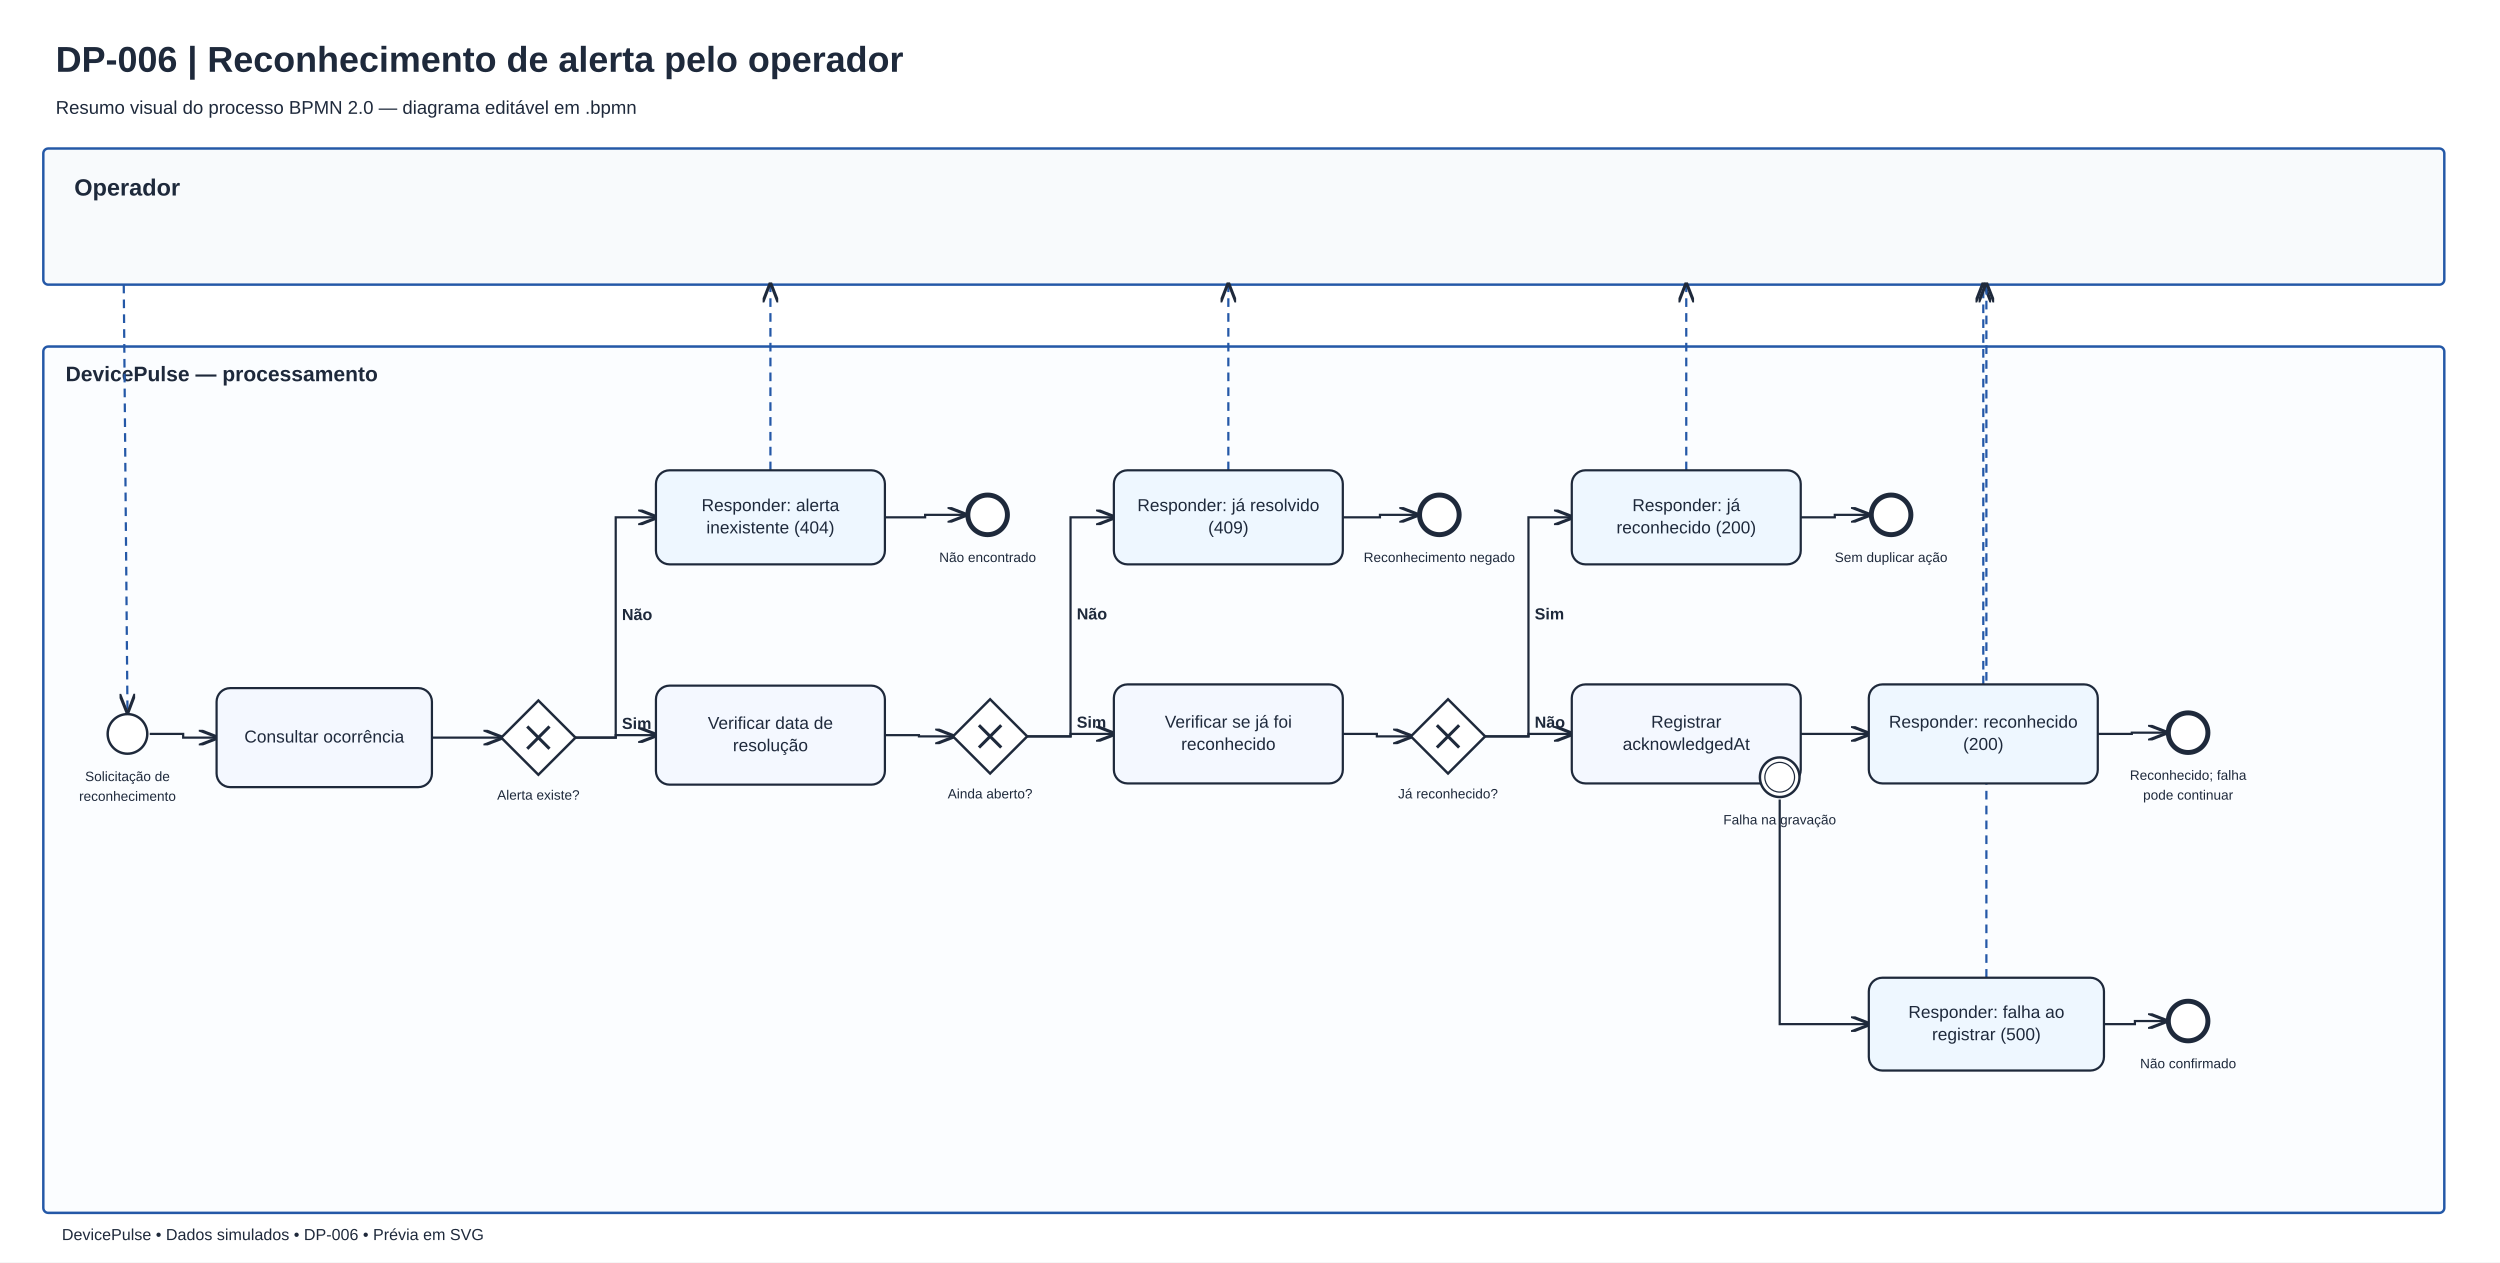
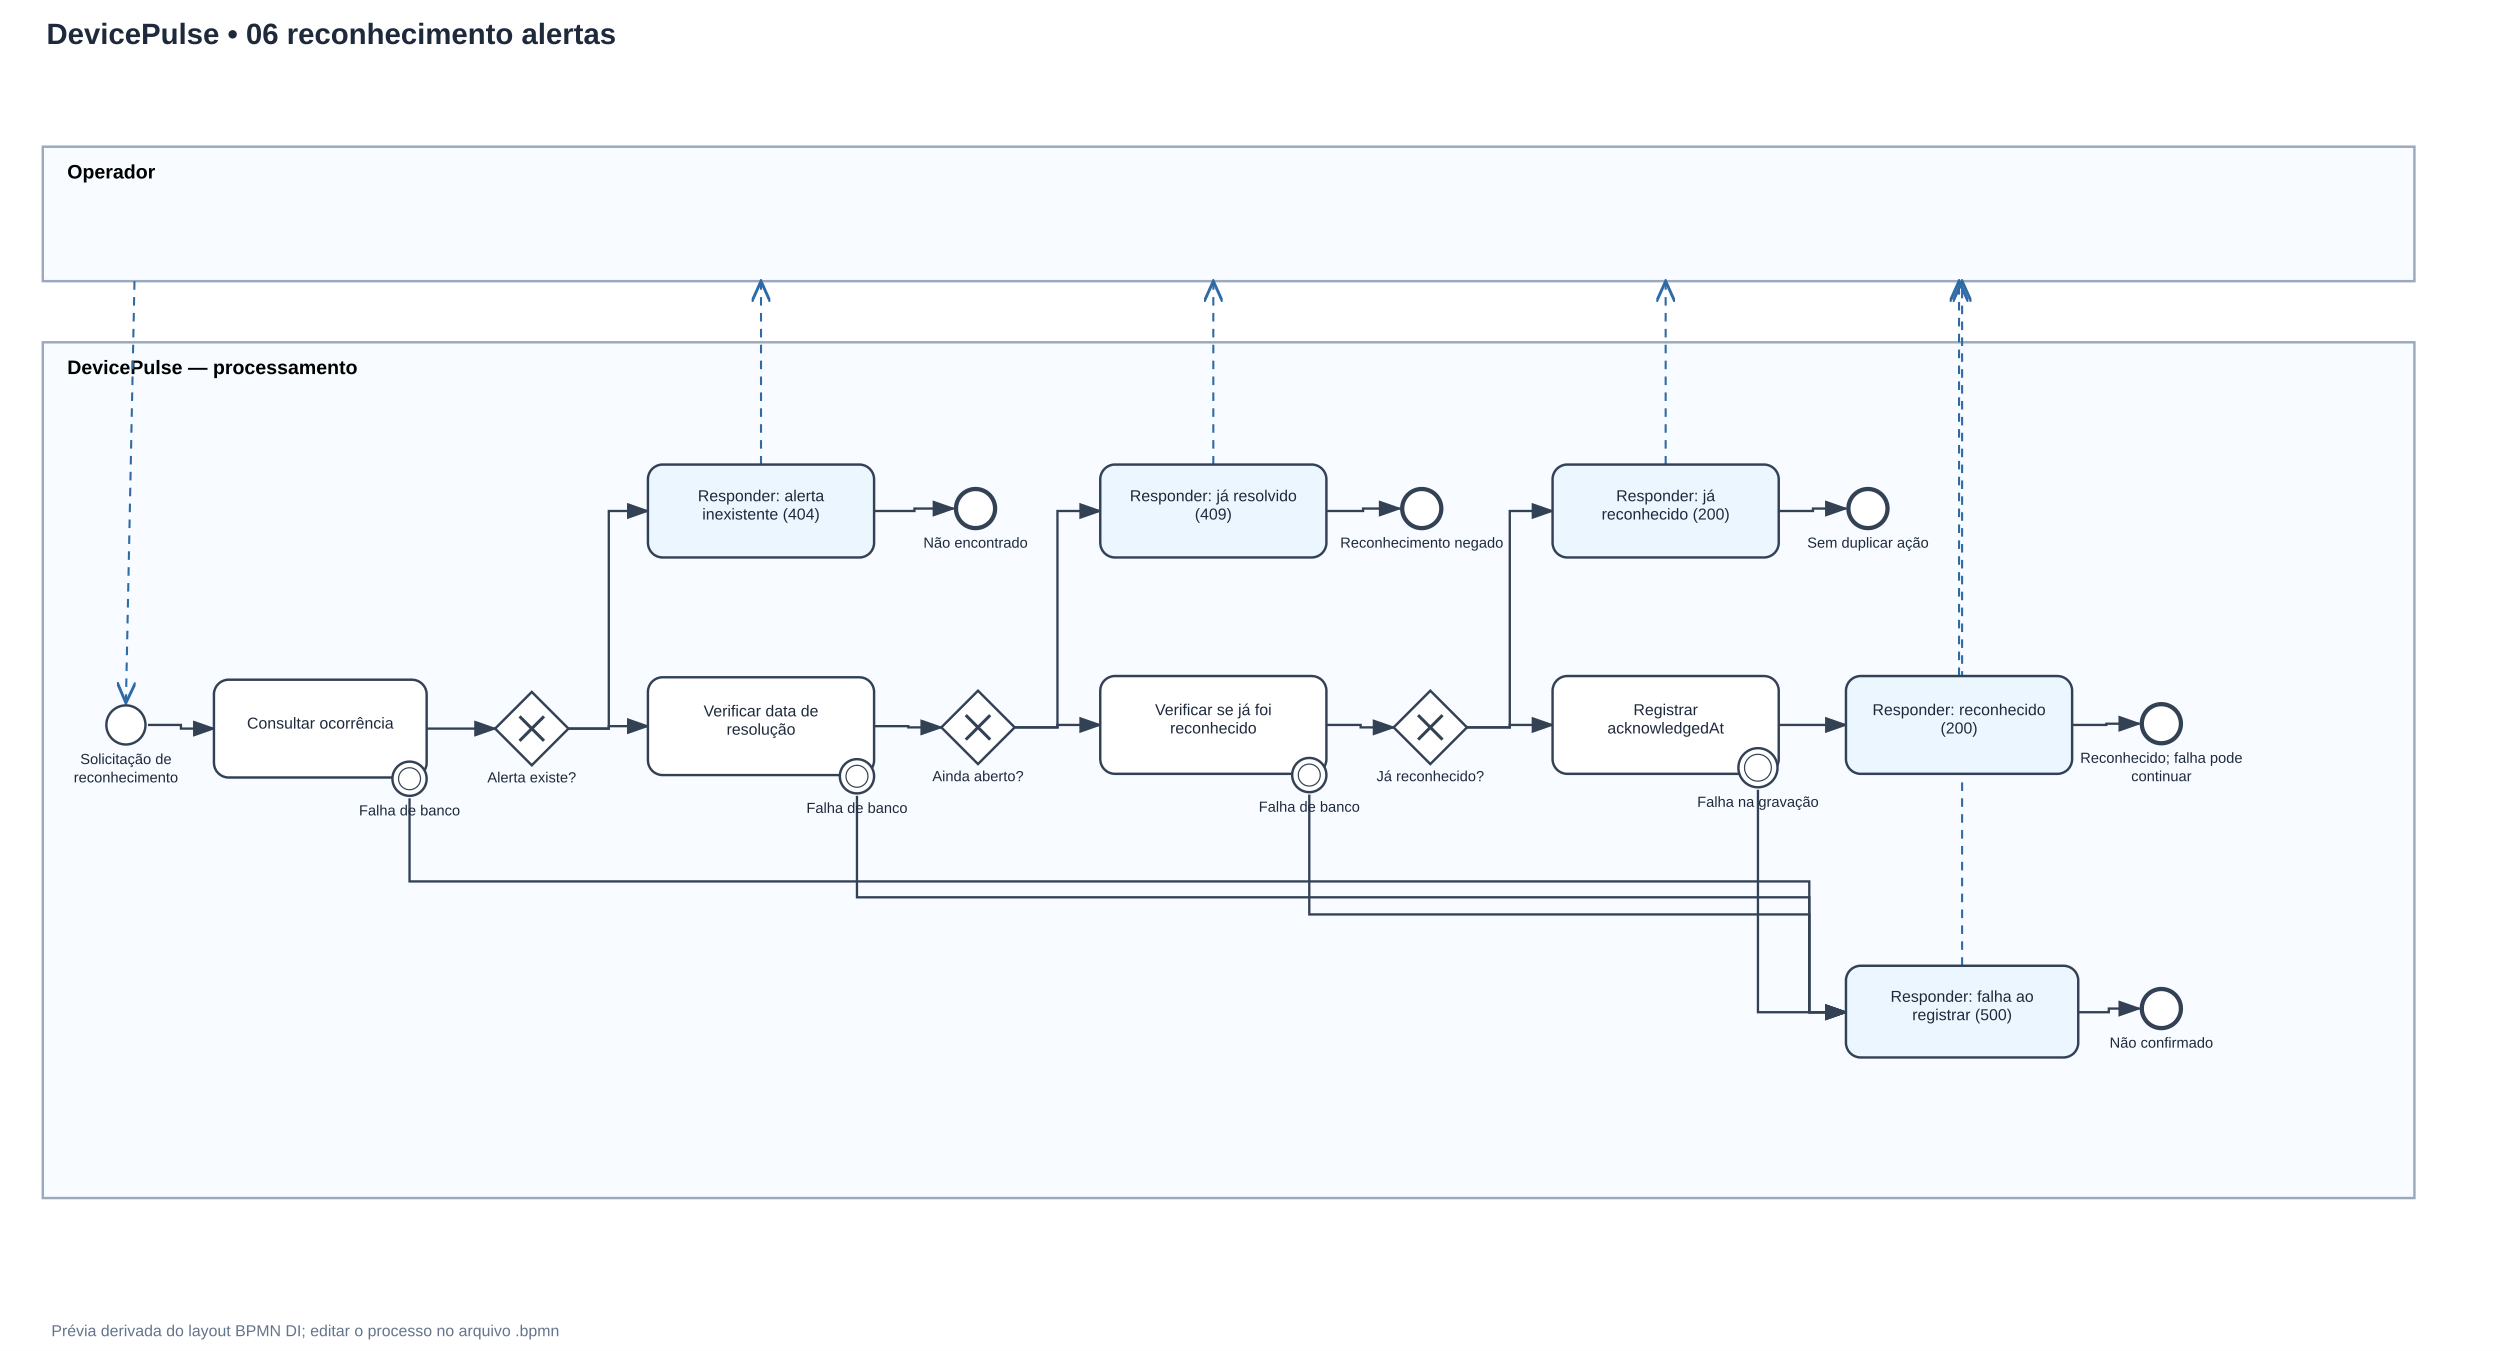
- <svg xmlns="http://www.w3.org/2000/svg" width="2020" height="1020" viewBox="0 0 2020 1020" role="img" aria-label="DP-006 | Reconhecimento de alerta pelo operador">
+ <svg xmlns="http://www.w3.org/2000/svg" width="2045" height="1105" viewBox="0 0 2045 1105" role="img" aria-label="DevicePulse • 06 reconhecimento alertas">
  <defs>
-     <marker id="arrow" markerWidth="9" markerHeight="7" refX="8" refY="3.5" orient="auto">
-       <path d="M0 0 L9 3.5 L0 7" fill="none" stroke="#1e293b" stroke-width="1.4" />
+     <marker id="seq" markerWidth="10" markerHeight="7" refX="9" refY="3.5" orient="auto">
+       <path d="M0 0L10 3.5L0 7Z" fill="#334155" />
    </marker>
-     <style>text{font-family:Arial,Helvetica,sans-serif;fill:#1e293b}.lab{font-size:14px;dominant-baseline:middle;text-anchor:middle}.sublab{font-size:11px;dominant-baseline:middle;text-anchor:middle}.edge{fill:none;stroke:#1e293b;stroke-width:1.8;marker-end:url(#arrow)}.msg{stroke-dasharray:7 5;stroke:#2458a7}</style>
+     <marker id="msg" markerWidth="11" markerHeight="9" refX="10" refY="4.5" orient="auto">
+       <path d="M0 0L10 4.5L0 9" fill="none" stroke="#2d6aa6" stroke-width="1.4" />
+     </marker>
  </defs>
-   <rect width="2020" height="1020" fill="#ffffff" />
-   <text x="45" y="58" font-size="29" font-weight="bold">DP-006 | Reconhecimento de alerta pelo operador</text>
-   <text x="45" y="92" font-size="15" fill="#2458a7">Resumo visual do processo BPMN 2.0 — diagrama editável em .bpmn</text>
-   <rect x="35" y="120" width="1940" height="110" fill="#f8fafc" stroke="#2458a7" stroke-width="2" rx="4" />
-   <text x="60" y="158" font-size="19" font-weight="bold">Operador</text>
-   <rect x="35" y="280" width="1940" height="700" fill="#fbfdff" stroke="#2458a7" stroke-width="2" rx="4" />
-   <text x="53" y="308" font-size="17" fill="#2458a7" font-weight="bold">DevicePulse — processamento</text>
-   <path class="edge" d="M121 593 L148 593 L148 596 L175 596" />
-   <path class="edge" d="M349 596 L405 596" />
-   <path class="edge" d="M465 596 L497.5 596 L497.5 418 L530 418" />
-   <text x="502.5" y="501" font-size="13" fill="#2458a7" font-weight="bold">Não</text>
-   <path class="edge" d="M715 418 L747.5 418 L747.5 416 L780 416" />
-   <path class="edge" d="M465 596 L497.5 596 L497.5 594 L530 594" />
-   <text x="502.5" y="589" font-size="13" fill="#2458a7" font-weight="bold">Sim</text>
-   <path class="edge" d="M715 594 L742.5 594 L742.5 595 L770 595" />
-   <path class="edge" d="M830 595 L865 595 L865 418 L900 418" />
-   <text x="870" y="500.5" font-size="13" fill="#2458a7" font-weight="bold">Não</text>
-   <path class="edge" d="M1085 418 L1115 418 L1115 416 L1145 416" />
-   <path class="edge" d="M830 595 L865 595 L865 593 L900 593" />
-   <text x="870" y="588" font-size="13" fill="#2458a7" font-weight="bold">Sim</text>
-   <path class="edge" d="M1085 593 L1112.5 593 L1112.5 595 L1140 595" />
-   <path class="edge" d="M1200 595 L1235 595 L1235 418 L1270 418" />
-   <text x="1240" y="500.5" font-size="13" fill="#2458a7" font-weight="bold">Sim</text>
-   <path class="edge" d="M1455 418 L1482.5 418 L1482.5 416 L1510 416" />
-   <path class="edge" d="M1200 595 L1235 595 L1235 593 L1270 593" />
-   <text x="1240" y="588" font-size="13" fill="#2458a7" font-weight="bold">Não</text>
-   <path class="edge" d="M1455 593 L1510 593" />
-   <path class="edge" d="M1695 593 L1722.5 593 L1722.5 592 L1750 592" />
-   <path class="edge" d="M1438 646 L1438 827.5 L1510 827.5" />
-   <path class="edge" d="M1700 827.5 L1725 827.5 L1725 825 L1750 825" />
-   <path d="M100 230 L103 575" class="edge msg" />
-   <path d="M622.5 380 L622.5 230" class="edge msg" />
-   <path d="M992.5 380 L992.5 230" class="edge msg" />
-   <path d="M1362.5 380 L1362.5 230" class="edge msg" />
-   <path d="M1602.5 553 L1602.5 230" class="edge msg" />
-   <path d="M1605 790 L1605 230" class="edge msg" />
-   <g>
-     <circle cx="103" cy="593" r="16" fill="white" stroke="#1e293b" stroke-width="2" />
-     <text class="sublab" x="103" y="628">Solicitação de</text>
-     <text class="sublab" x="103" y="644">reconhecimento</text>
+   <rect width="100%" height="100%" fill="#ffffff" />
+   <text x="38" y="36" fill="#1e293b" font-family="Arial,sans-serif" font-size="24" font-weight="bold">DevicePulse • 06 reconhecimento alertas</text>
+   <g font-family="Arial, sans-serif">
+     <rect x="35" y="120" width="1940" height="110" fill="#f8fbff" stroke="#9aaabc" stroke-width="2" />
+     <text x="55" y="146" font-weight="bold" font-size="16">Operador</text>
+     <rect x="35" y="280" width="1940" height="700" fill="#f8fbff" stroke="#9aaabc" stroke-width="2" />
+     <text x="55" y="306" font-weight="bold" font-size="16">DevicePulse — processamento</text>
+     <path d="M121 593 L148 593 L148 596 L175 596" fill="none" stroke="#334155" stroke-width="1.9" marker-end="url(#seq)" />
+     <path d="M349 596 L405 596" fill="none" stroke="#334155" stroke-width="1.9" marker-end="url(#seq)" />
+     <path d="M465 596 L498 596 L498 418 L530 418" fill="none" stroke="#334155" stroke-width="1.9" marker-end="url(#seq)" />
+     <path d="M715 418 L748 418 L748 416 L780 416" fill="none" stroke="#334155" stroke-width="1.9" marker-end="url(#seq)" />
+     <path d="M465 596 L498 596 L498 594 L530 594" fill="none" stroke="#334155" stroke-width="1.9" marker-end="url(#seq)" />
+     <path d="M715 594 L743 594 L743 595 L770 595" fill="none" stroke="#334155" stroke-width="1.9" marker-end="url(#seq)" />
+     <path d="M830 595 L865 595 L865 418 L900 418" fill="none" stroke="#334155" stroke-width="1.9" marker-end="url(#seq)" />
+     <path d="M1085 418 L1115 418 L1115 416 L1145 416" fill="none" stroke="#334155" stroke-width="1.9" marker-end="url(#seq)" />
+     <path d="M830 595 L865 595 L865 593 L900 593" fill="none" stroke="#334155" stroke-width="1.9" marker-end="url(#seq)" />
+     <path d="M1085 593 L1113 593 L1113 595 L1140 595" fill="none" stroke="#334155" stroke-width="1.9" marker-end="url(#seq)" />
+     <path d="M1200 595 L1235 595 L1235 418 L1270 418" fill="none" stroke="#334155" stroke-width="1.9" marker-end="url(#seq)" />
+     <path d="M1455 418 L1483 418 L1483 416 L1510 416" fill="none" stroke="#334155" stroke-width="1.9" marker-end="url(#seq)" />
+     <path d="M1200 595 L1235 595 L1235 593 L1270 593" fill="none" stroke="#334155" stroke-width="1.9" marker-end="url(#seq)" />
+     <path d="M1455 593 L1510 593" fill="none" stroke="#334155" stroke-width="1.9" marker-end="url(#seq)" />
+     <path d="M1695 593 L1723 593 L1723 592 L1750 592" fill="none" stroke="#334155" stroke-width="1.9" marker-end="url(#seq)" />
+     <path d="M1438 646 L1438 828 L1510 828" fill="none" stroke="#334155" stroke-width="1.9" marker-end="url(#seq)" />
+     <path d="M1700 828 L1725 828 L1725 825 L1750 825" fill="none" stroke="#334155" stroke-width="1.9" marker-end="url(#seq)" />
+     <path d="M110 230 L103 575" fill="none" stroke="#2d6aa6" stroke-width="1.7" stroke-dasharray="7 6" marker-end="url(#msg)" />
+     <path d="M622.5 380 L622.5 230" fill="none" stroke="#2d6aa6" stroke-width="1.7" stroke-dasharray="7 6" marker-end="url(#msg)" />
+     <path d="M992.5 380 L992.5 230" fill="none" stroke="#2d6aa6" stroke-width="1.7" stroke-dasharray="7 6" marker-end="url(#msg)" />
+     <path d="M1362.5 380 L1362.5 230" fill="none" stroke="#2d6aa6" stroke-width="1.7" stroke-dasharray="7 6" marker-end="url(#msg)" />
+     <path d="M1602.5 553 L1602.5 230" fill="none" stroke="#2d6aa6" stroke-width="1.7" stroke-dasharray="7 6" marker-end="url(#msg)" />
+     <path d="M1605 790 L1605 230" fill="none" stroke="#2d6aa6" stroke-width="1.7" stroke-dasharray="7 6" marker-end="url(#msg)" />
+     <path d="M335 653 L335 721 L1480 721 L1480 828 L1510 828" fill="none" stroke="#334155" stroke-width="1.9" marker-end="url(#seq)" />
+     <path d="M701 651 L701 734 L1480 734 L1480 828 L1510 828" fill="none" stroke="#334155" stroke-width="1.9" marker-end="url(#seq)" />
+     <path d="M1071 650 L1071 748 L1480 748 L1480 828 L1510 828" fill="none" stroke="#334155" stroke-width="1.9" marker-end="url(#seq)" />
+     <g>
+       <circle cx="103" cy="593" r="16" fill="#fff" stroke="#334155" stroke-width="2" />
+       <text x="103" y="625" text-anchor="middle" font-size="12" fill="#1e293b">Solicitação de</text>
+       <text x="103" y="640" text-anchor="middle" font-size="12" fill="#1e293b">reconhecimento</text>
+     </g>
+     <g>
+       <rect x="175" y="556" width="174" height="80" rx="12" fill="#ffffff" stroke="#334155" stroke-width="2" />
+       <text x="262" y="596" text-anchor="middle" font-size="13" fill="#1e293b">Consultar ocorrência</text>
+     </g>
+     <g>
+       <polygon points="435,566 465,596 435,626 405,596" fill="#ffffff" stroke="#334155" stroke-width="2" />
+       <path d="M425 586l20 20 m0 -20 l-20 20" stroke="#334155" stroke-width="2.5" />
+       <text x="435" y="640" text-anchor="middle" font-size="12" fill="#1e293b">Alerta existe?</text>
+     </g>
+     <g>
+       <rect x="530" y="380" width="185" height="76" rx="12" fill="#ecf6ff" stroke="#334155" stroke-width="2" />
+       <text x="622.5" y="410" text-anchor="middle" font-size="13" fill="#1e293b">Responder: alerta</text>
+       <text x="622.5" y="425" text-anchor="middle" font-size="13" fill="#1e293b">inexistente (404)</text>
+     </g>
+     <g>
+       <circle cx="798" cy="416" r="16" fill="#fff" stroke="#334155" stroke-width="3.5" />
+       <text x="798" y="448" text-anchor="middle" font-size="12" fill="#1e293b">Não encontrado</text>
+     </g>
+     <g>
+       <rect x="530" y="554" width="185" height="80" rx="12" fill="#ffffff" stroke="#334155" stroke-width="2" />
+       <text x="622.5" y="586" text-anchor="middle" font-size="13" fill="#1e293b">Verificar data de</text>
+       <text x="622.5" y="601" text-anchor="middle" font-size="13" fill="#1e293b">resolução</text>
+     </g>
+     <g>
+       <polygon points="800,565 830,595 800,625 770,595" fill="#ffffff" stroke="#334155" stroke-width="2" />
+       <path d="M790 585l20 20 m0 -20 l-20 20" stroke="#334155" stroke-width="2.5" />
+       <text x="800" y="639" text-anchor="middle" font-size="12" fill="#1e293b">Ainda aberto?</text>
+     </g>
+     <g>
+       <rect x="900" y="380" width="185" height="76" rx="12" fill="#ecf6ff" stroke="#334155" stroke-width="2" />
+       <text x="992.5" y="410" text-anchor="middle" font-size="13" fill="#1e293b">Responder: já resolvido</text>
+       <text x="992.5" y="425" text-anchor="middle" font-size="13" fill="#1e293b">(409)</text>
+     </g>
+     <g>
+       <circle cx="1163" cy="416" r="16" fill="#fff" stroke="#334155" stroke-width="3.5" />
+       <text x="1163" y="448" text-anchor="middle" font-size="12" fill="#1e293b">Reconhecimento negado</text>
+     </g>
+     <g>
+       <rect x="900" y="553" width="185" height="80" rx="12" fill="#ffffff" stroke="#334155" stroke-width="2" />
+       <text x="992.5" y="585" text-anchor="middle" font-size="13" fill="#1e293b">Verificar se já foi</text>
+       <text x="992.5" y="600" text-anchor="middle" font-size="13" fill="#1e293b">reconhecido</text>
+     </g>
+     <g>
+       <polygon points="1170,565 1200,595 1170,625 1140,595" fill="#ffffff" stroke="#334155" stroke-width="2" />
+       <path d="M1160 585l20 20 m0 -20 l-20 20" stroke="#334155" stroke-width="2.5" />
+       <text x="1170" y="639" text-anchor="middle" font-size="12" fill="#1e293b">Já reconhecido?</text>
+     </g>
+     <g>
+       <rect x="1270" y="380" width="185" height="76" rx="12" fill="#ecf6ff" stroke="#334155" stroke-width="2" />
+       <text x="1362.5" y="410" text-anchor="middle" font-size="13" fill="#1e293b">Responder: já</text>
+       <text x="1362.5" y="425" text-anchor="middle" font-size="13" fill="#1e293b">reconhecido (200)</text>
+     </g>
+     <g>
+       <circle cx="1528" cy="416" r="16" fill="#fff" stroke="#334155" stroke-width="3.5" />
+       <text x="1528" y="448" text-anchor="middle" font-size="12" fill="#1e293b">Sem duplicar ação</text>
+     </g>
+     <g>
+       <rect x="1270" y="553" width="185" height="80" rx="12" fill="#ffffff" stroke="#334155" stroke-width="2" />
+       <text x="1362.5" y="585" text-anchor="middle" font-size="13" fill="#1e293b">Registrar</text>
+       <text x="1362.5" y="600" text-anchor="middle" font-size="13" fill="#1e293b">acknowledgedAt</text>
+     </g>
+     <g>
+       <circle cx="1438" cy="628" r="16" fill="#fff" stroke="#334155" stroke-width="2" />
+       <circle cx="1438" cy="628" r="11" fill="none" stroke="#334155" stroke-width="1" />
+       <text x="1438" y="660" text-anchor="middle" font-size="12" fill="#1e293b">Falha na gravação</text>
+     </g>
+     <g>
+       <rect x="1510" y="553" width="185" height="80" rx="12" fill="#ecf6ff" stroke="#334155" stroke-width="2" />
+       <text x="1602.5" y="585" text-anchor="middle" font-size="13" fill="#1e293b">Responder: reconhecido</text>
+       <text x="1602.5" y="600" text-anchor="middle" font-size="13" fill="#1e293b">(200)</text>
+     </g>
+     <g>
+       <circle cx="1768" cy="592" r="16" fill="#fff" stroke="#334155" stroke-width="3.5" />
+       <text x="1768" y="624" text-anchor="middle" font-size="12" fill="#1e293b">Reconhecido; falha pode</text>
+       <text x="1768" y="639" text-anchor="middle" font-size="12" fill="#1e293b">continuar</text>
+     </g>
+     <g>
+       <rect x="1510" y="790" width="190" height="75" rx="12" fill="#ecf6ff" stroke="#334155" stroke-width="2" />
+       <text x="1605" y="819.5" text-anchor="middle" font-size="13" fill="#1e293b">Responder: falha ao</text>
+       <text x="1605" y="834.5" text-anchor="middle" font-size="13" fill="#1e293b">registrar (500)</text>
+     </g>
+     <g>
+       <circle cx="1768" cy="825" r="16" fill="#fff" stroke="#334155" stroke-width="3.5" />
+       <text x="1768" y="857" text-anchor="middle" font-size="12" fill="#1e293b">Não confirmado</text>
+     </g>
+     <g>
+       <circle cx="335" cy="637" r="14" fill="#fff" stroke="#334155" stroke-width="2" />
+       <circle cx="335" cy="637" r="9" fill="none" stroke="#334155" stroke-width="1" />
+       <text x="335" y="667" text-anchor="middle" font-size="12" fill="#1e293b">Falha de banco</text>
+     </g>
+     <g>
+       <circle cx="701" cy="635" r="14" fill="#fff" stroke="#334155" stroke-width="2" />
+       <circle cx="701" cy="635" r="9" fill="none" stroke="#334155" stroke-width="1" />
+       <text x="701" y="665" text-anchor="middle" font-size="12" fill="#1e293b">Falha de banco</text>
+     </g>
+     <g>
+       <circle cx="1071" cy="634" r="14" fill="#fff" stroke="#334155" stroke-width="2" />
+       <circle cx="1071" cy="634" r="9" fill="none" stroke="#334155" stroke-width="1" />
+       <text x="1071" y="664" text-anchor="middle" font-size="12" fill="#1e293b">Falha de banco</text>
+     </g>
  </g>
-   <g>
-     <rect x="175" y="556" width="174" height="80" rx="11" fill="#f4f8ff" stroke="#1e293b" stroke-width="1.8" />
-     <text class="lab" x="262" y="596">Consultar ocorrência</text>
-   </g>
-   <g>
-     <polygon points="435,566 465,596 435,626 405,596" fill="white" stroke="#1e293b" stroke-width="2" />
-     <path d="M426 587 L444 605 M444 587 L426 605" stroke="#1e293b" stroke-width="2.5" />
-     <text class="sublab" x="435" y="643">Alerta existe?</text>
-   </g>
-   <g>
-     <rect x="530" y="380" width="185" height="76" rx="11" fill="#eef7ff" stroke="#1e293b" stroke-width="1.8" />
-     <text class="lab" x="622.5" y="409">Responder: alerta</text>
-     <text class="lab" x="622.5" y="427">inexistente (404)</text>
-   </g>
-   <g>
-     <circle cx="798" cy="416" r="16" fill="white" stroke="#1e293b" stroke-width="4" />
-     <text class="sublab" x="798" y="451">Não encontrado</text>
-   </g>
-   <g>
-     <rect x="530" y="554" width="185" height="80" rx="11" fill="#f4f8ff" stroke="#1e293b" stroke-width="1.8" />
-     <text class="lab" x="622.5" y="585">Verificar data de</text>
-     <text class="lab" x="622.5" y="603">resolução</text>
-   </g>
-   <g>
-     <polygon points="800,565 830,595 800,625 770,595" fill="white" stroke="#1e293b" stroke-width="2" />
-     <path d="M791 586 L809 604 M809 586 L791 604" stroke="#1e293b" stroke-width="2.5" />
-     <text class="sublab" x="800" y="642">Ainda aberto?</text>
-   </g>
-   <g>
-     <rect x="900" y="380" width="185" height="76" rx="11" fill="#eef7ff" stroke="#1e293b" stroke-width="1.8" />
-     <text class="lab" x="992.5" y="409">Responder: já resolvido</text>
-     <text class="lab" x="992.5" y="427">(409)</text>
-   </g>
-   <g>
-     <circle cx="1163" cy="416" r="16" fill="white" stroke="#1e293b" stroke-width="4" />
-     <text class="sublab" x="1163" y="451">Reconhecimento negado</text>
-   </g>
-   <g>
-     <rect x="900" y="553" width="185" height="80" rx="11" fill="#f4f8ff" stroke="#1e293b" stroke-width="1.8" />
-     <text class="lab" x="992.5" y="584">Verificar se já foi</text>
-     <text class="lab" x="992.5" y="602">reconhecido</text>
-   </g>
-   <g>
-     <polygon points="1170,565 1200,595 1170,625 1140,595" fill="white" stroke="#1e293b" stroke-width="2" />
-     <path d="M1161 586 L1179 604 M1179 586 L1161 604" stroke="#1e293b" stroke-width="2.5" />
-     <text class="sublab" x="1170" y="642">Já reconhecido?</text>
-   </g>
-   <g>
-     <rect x="1270" y="380" width="185" height="76" rx="11" fill="#eef7ff" stroke="#1e293b" stroke-width="1.8" />
-     <text class="lab" x="1362.5" y="409">Responder: já</text>
-     <text class="lab" x="1362.5" y="427">reconhecido (200)</text>
-   </g>
-   <g>
-     <circle cx="1528" cy="416" r="16" fill="white" stroke="#1e293b" stroke-width="4" />
-     <text class="sublab" x="1528" y="451">Sem duplicar ação</text>
-   </g>
-   <g>
-     <rect x="1270" y="553" width="185" height="80" rx="11" fill="#f4f8ff" stroke="#1e293b" stroke-width="1.8" />
-     <text class="lab" x="1362.5" y="584">Registrar</text>
-     <text class="lab" x="1362.5" y="602">acknowledgedAt</text>
-   </g>
-   <g>
-     <circle cx="1438" cy="628" r="16" fill="white" stroke="#1e293b" stroke-width="2" />
-     <circle cx="1438" cy="628" r="12" fill="none" stroke="#1e293b" stroke-width="1" />
-     <text class="sublab" x="1438" y="663">Falha na gravação</text>
-   </g>
-   <g>
-     <rect x="1510" y="553" width="185" height="80" rx="11" fill="#eef7ff" stroke="#1e293b" stroke-width="1.8" />
-     <text class="lab" x="1602.5" y="584">Responder: reconhecido</text>
-     <text class="lab" x="1602.5" y="602">(200)</text>
-   </g>
-   <g>
-     <circle cx="1768" cy="592" r="16" fill="white" stroke="#1e293b" stroke-width="4" />
-     <text class="sublab" x="1768" y="627">Reconhecido; falha</text>
-     <text class="sublab" x="1768" y="643">pode continuar</text>
-   </g>
-   <g>
-     <rect x="1510" y="790" width="190" height="75" rx="11" fill="#eef7ff" stroke="#1e293b" stroke-width="1.8" />
-     <text class="lab" x="1605" y="818.5">Responder: falha ao</text>
-     <text class="lab" x="1605" y="836.5">registrar (500)</text>
-   </g>
-   <g>
-     <circle cx="1768" cy="825" r="16" fill="white" stroke="#1e293b" stroke-width="4" />
-     <text class="sublab" x="1768" y="860">Não confirmado</text>
-   </g>
-   <text x="50" y="1002" font-size="13" fill="#18744a">DevicePulse • Dados simulados • DP-006 • Prévia em SVG</text>
+   <text x="42" y="1093" fill="#64748b" font-family="Arial,sans-serif" font-size="13">Prévia derivada do layout BPMN DI; editar o processo no arquivo .bpmn</text>
</svg>
